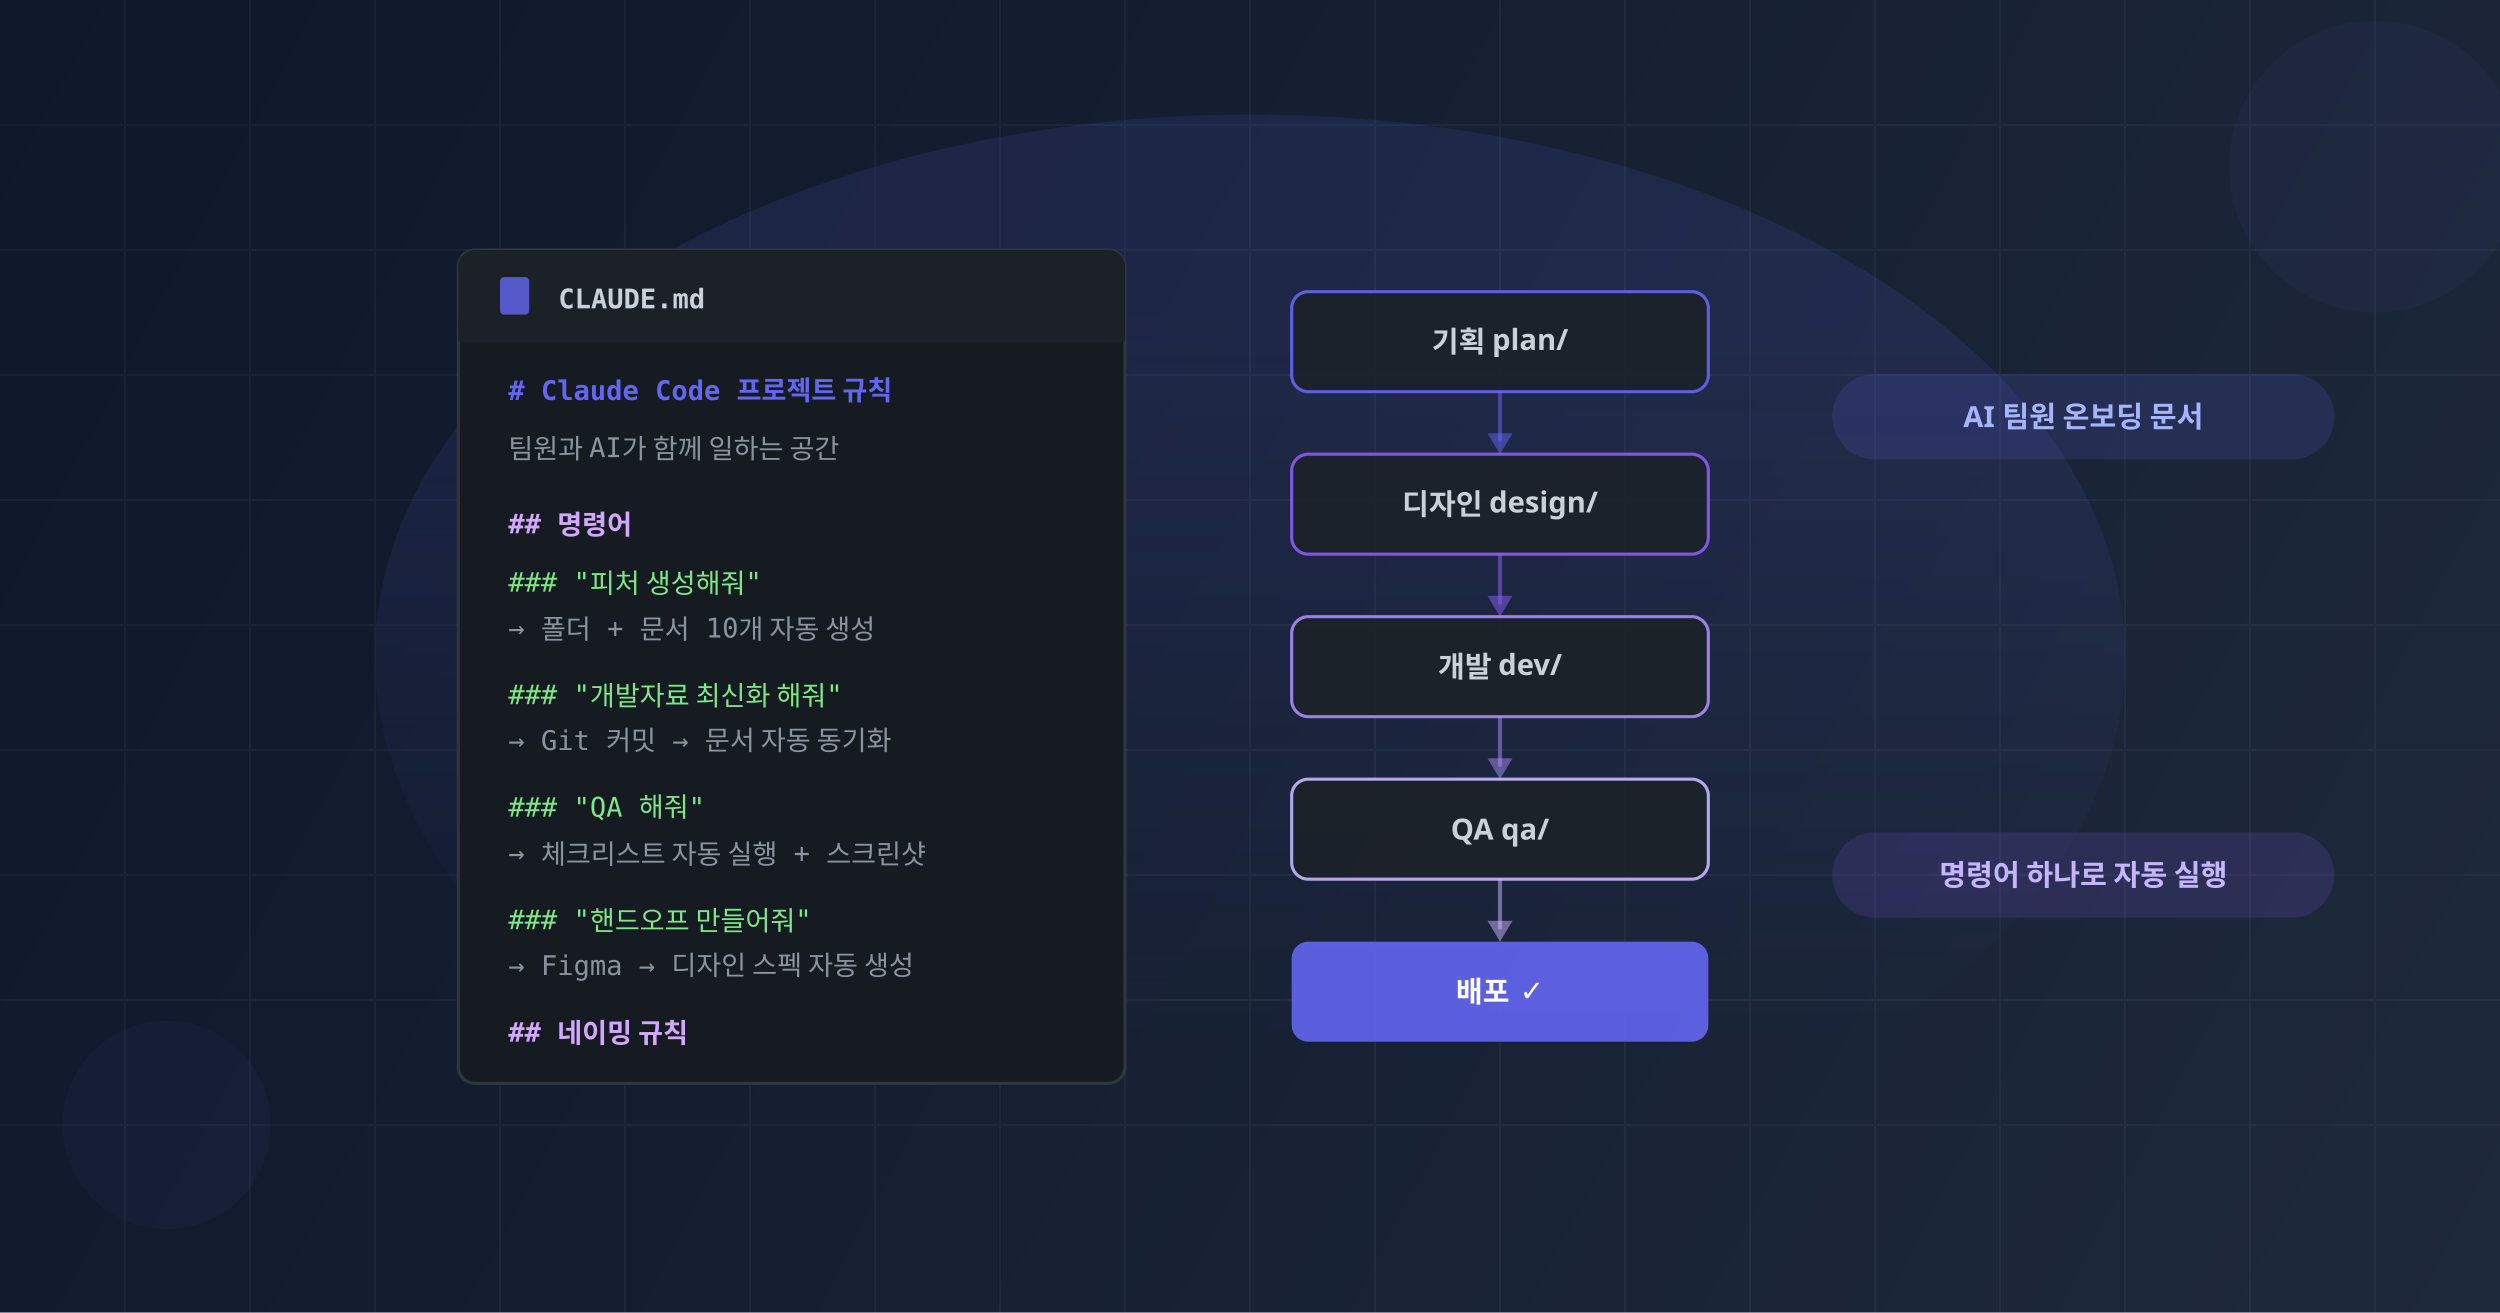
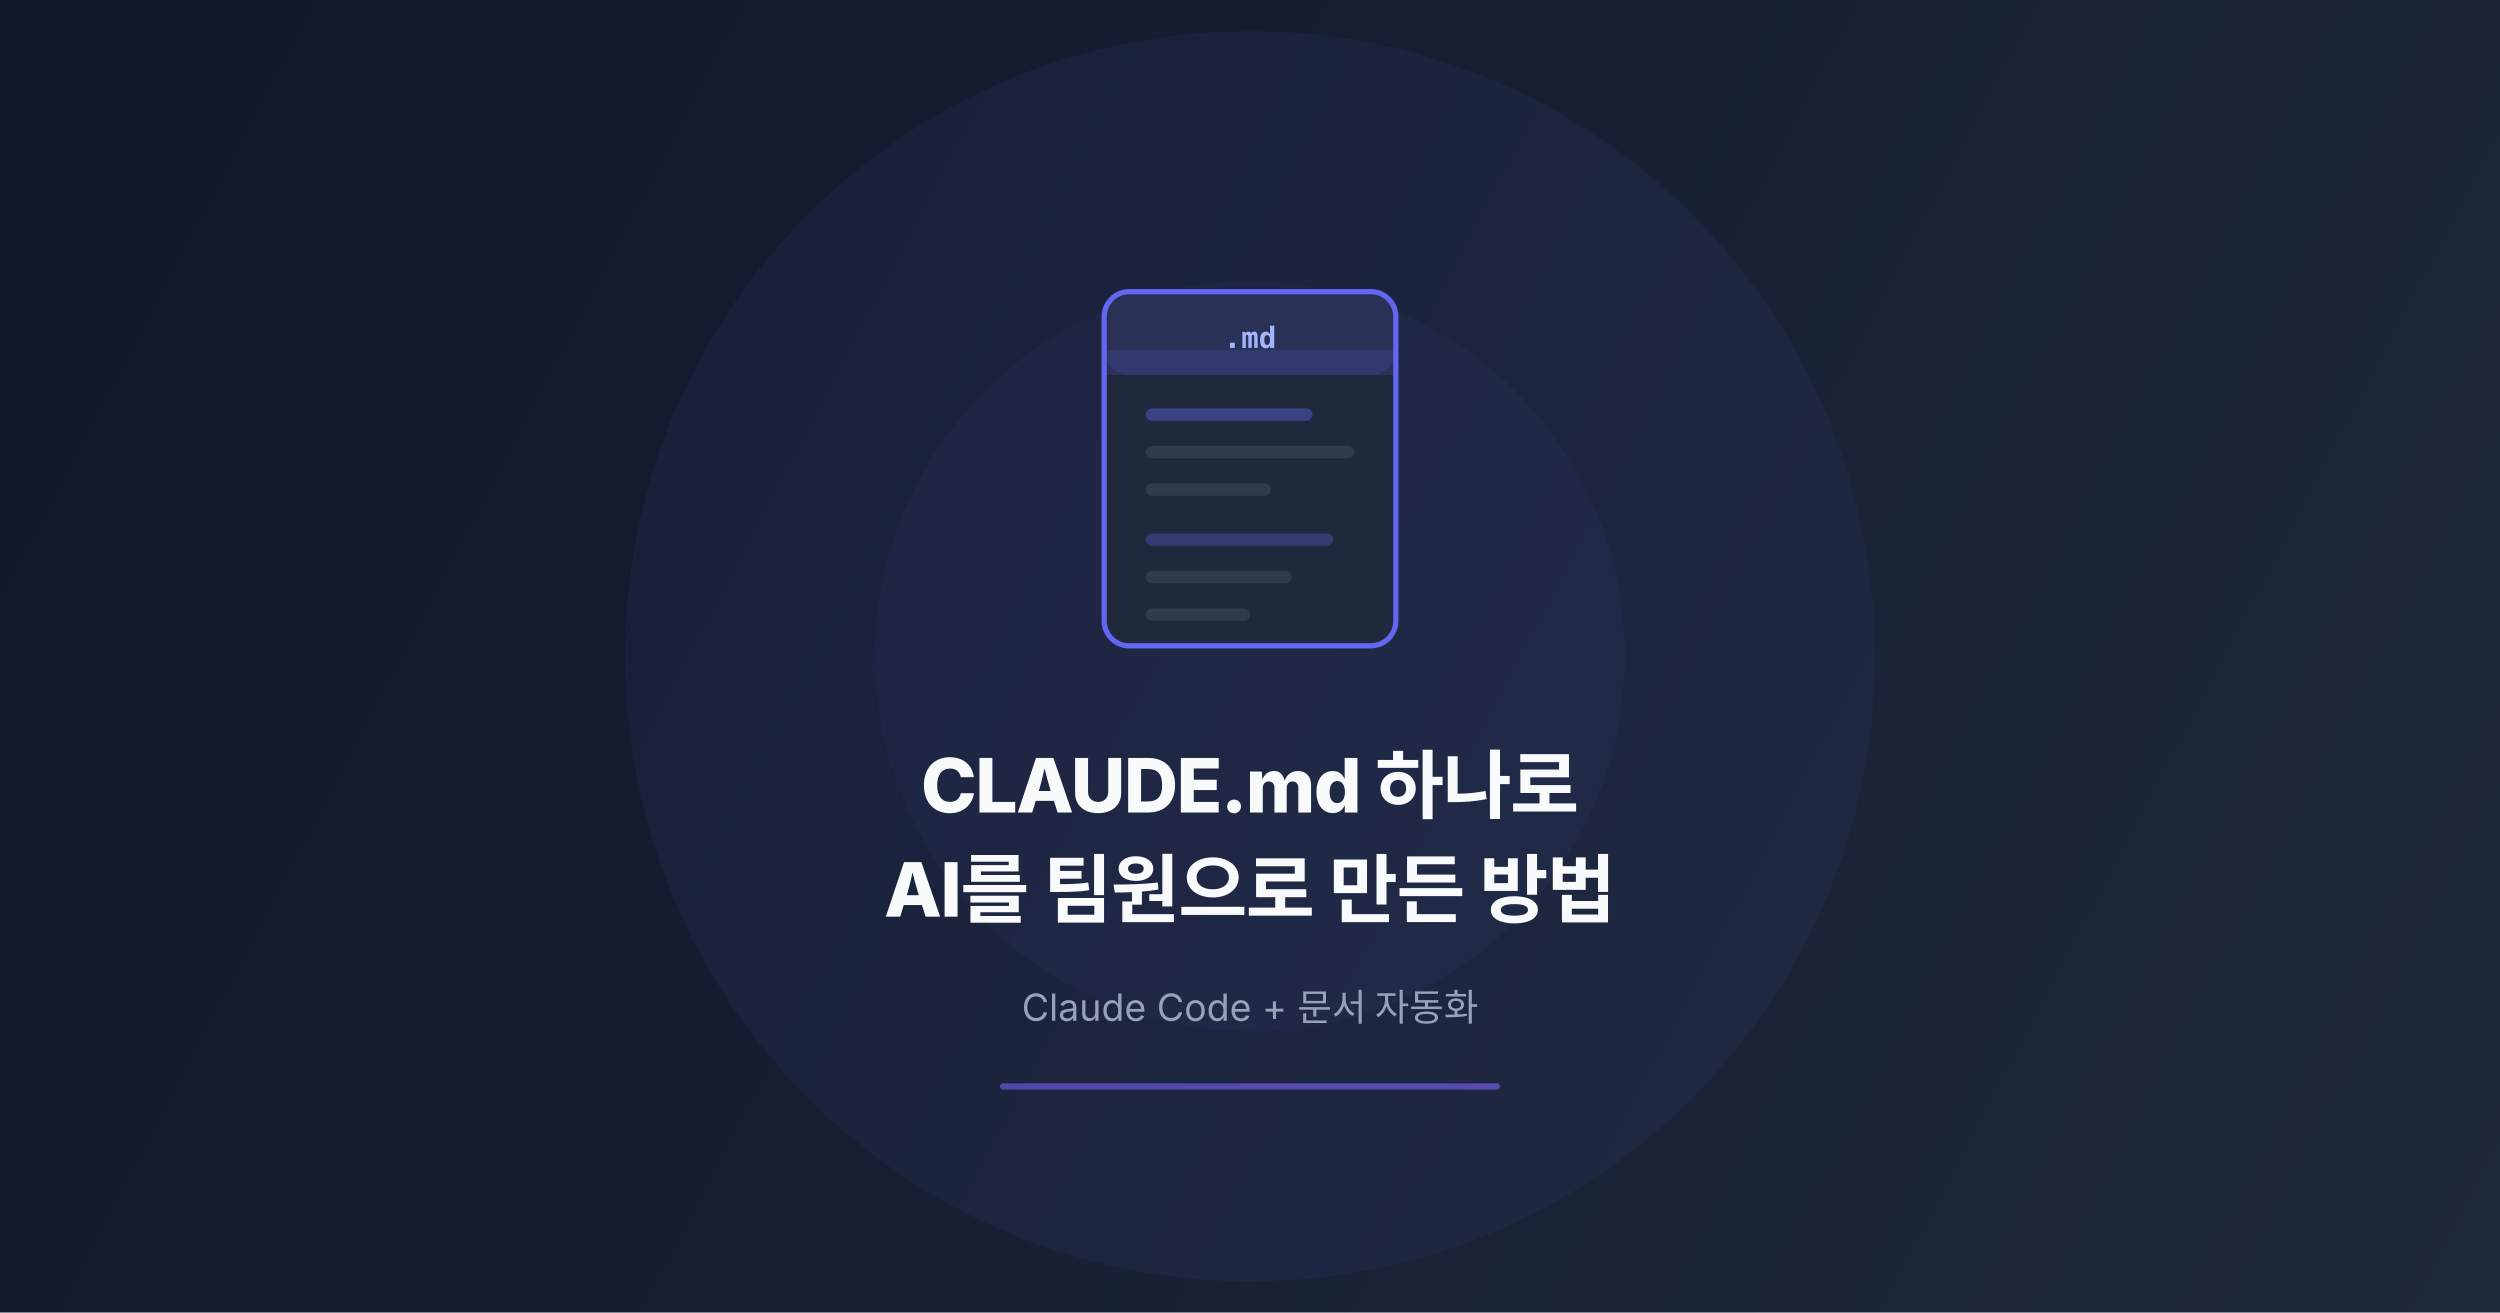
<svg xmlns="http://www.w3.org/2000/svg" viewBox="0 0 1200 630" fill="none">
  <defs>
    <linearGradient id="bg" x1="0" y1="0" x2="1200" y2="630" gradientUnits="userSpaceOnUse">
      <stop offset="0%" stop-color="#0f172a" />
      <stop offset="100%" stop-color="#1e293b" />
    </linearGradient>
-     <linearGradient id="glow" x1="600" y1="150" x2="600" y2="500" gradientUnits="userSpaceOnUse">
-       <stop offset="0%" stop-color="#6366f1" stop-opacity="0.12" />
-       <stop offset="100%" stop-color="#6366f1" stop-opacity="0" />
+     <linearGradient id="accent" x1="0" y1="0" x2="1200" y2="630" gradientUnits="userSpaceOnUse">
+       <stop offset="0%" stop-color="#6366f1" />
+       <stop offset="100%" stop-color="#8b5cf6" />
    </linearGradient>
  </defs>
  <rect width="1200" height="630" fill="url(#bg)" />
-   <g opacity="0.04" stroke="#fff" stroke-width="1">
-     <line x1="60" y1="0" x2="60" y2="630" />
-     <line x1="120" y1="0" x2="120" y2="630" />
-     <line x1="180" y1="0" x2="180" y2="630" />
-     <line x1="240" y1="0" x2="240" y2="630" />
-     <line x1="300" y1="0" x2="300" y2="630" />
-     <line x1="360" y1="0" x2="360" y2="630" />
-     <line x1="420" y1="0" x2="420" y2="630" />
-     <line x1="480" y1="0" x2="480" y2="630" />
-     <line x1="540" y1="0" x2="540" y2="630" />
-     <line x1="600" y1="0" x2="600" y2="630" />
-     <line x1="660" y1="0" x2="660" y2="630" />
-     <line x1="720" y1="0" x2="720" y2="630" />
-     <line x1="780" y1="0" x2="780" y2="630" />
-     <line x1="840" y1="0" x2="840" y2="630" />
-     <line x1="900" y1="0" x2="900" y2="630" />
-     <line x1="960" y1="0" x2="960" y2="630" />
-     <line x1="1020" y1="0" x2="1020" y2="630" />
-     <line x1="1080" y1="0" x2="1080" y2="630" />
-     <line x1="1140" y1="0" x2="1140" y2="630" />
-     <line x1="0" y1="60" x2="1200" y2="60" />
-     <line x1="0" y1="120" x2="1200" y2="120" />
-     <line x1="0" y1="180" x2="1200" y2="180" />
-     <line x1="0" y1="240" x2="1200" y2="240" />
-     <line x1="0" y1="300" x2="1200" y2="300" />
-     <line x1="0" y1="360" x2="1200" y2="360" />
-     <line x1="0" y1="420" x2="1200" y2="420" />
-     <line x1="0" y1="480" x2="1200" y2="480" />
-     <line x1="0" y1="540" x2="1200" y2="540" />
+   <circle cx="600" cy="315" r="300" fill="#6366f1" opacity="0.06" />
+   <circle cx="600" cy="315" r="180" fill="#6366f1" opacity="0.04" />
+   <g transform="translate(530, 140)">
+     <rect x="0" y="0" width="140" height="170" rx="12" fill="#1e293b" stroke="#6366f1" stroke-width="2.5" />
+     <rect x="0" y="0" width="140" height="40" rx="12" fill="#6366f1" opacity="0.15" />
+     <rect x="0" y="28" width="140" height="12" fill="#6366f1" opacity="0.15" />
+     <text x="70" y="27" text-anchor="middle" fill="#a5b4fc" font-family="monospace" font-size="14" font-weight="600">.md</text>
+     <rect x="20" y="56" width="80" height="6" rx="3" fill="#6366f1" opacity="0.4" />
+     <rect x="20" y="74" width="100" height="6" rx="3" fill="#475569" opacity="0.4" />
+     <rect x="20" y="92" width="60" height="6" rx="3" fill="#475569" opacity="0.4" />
+     <rect x="20" y="116" width="90" height="6" rx="3" fill="#6366f1" opacity="0.3" />
+     <rect x="20" y="134" width="70" height="6" rx="3" fill="#475569" opacity="0.4" />
+     <rect x="20" y="152" width="50" height="6" rx="3" fill="#475569" opacity="0.4" />
  </g>
-   <ellipse cx="600" cy="315" rx="420" ry="260" fill="url(#glow)" />
-   <rect x="220" y="120" width="320" height="400" rx="8" fill="#161b22" stroke="#30363d" stroke-width="1.5" />
-   <rect x="220" y="120" width="320" height="44" rx="8" fill="#1c2128" />
-   <rect x="220" y="152" width="320" height="12" fill="#1c2128" />
-   <rect x="240" y="133" width="14" height="18" rx="2" fill="#6366f1" opacity="0.8" />
-   <text x="268" y="148" fill="#c9d1d9" font-family="monospace" font-size="13" font-weight="600">CLAUDE.md</text>
-   <g font-family="monospace" font-size="13">
-     <text x="244" y="192" fill="#6366f1" font-weight="700"># Claude Code 프로젝트 규칙</text>
-     <text x="244" y="220" fill="#8b949e">팀원과 AI가 함께 일하는 공간</text>
-     <text x="244" y="256" fill="#d2a8ff" font-weight="700">## 명령어</text>
-     <text x="244" y="284" fill="#7ee787">### "피처 생성해줘"</text>
-     <text x="244" y="306" fill="#8b949e">→ 폴더 + 문서 10개 자동 생성</text>
-     <text x="244" y="338" fill="#7ee787">### "개발자료 최신화 해줘"</text>
-     <text x="244" y="360" fill="#8b949e">→ Git 커밋 → 문서 자동 동기화</text>
-     <text x="244" y="392" fill="#7ee787">### "QA 해줘"</text>
-     <text x="244" y="414" fill="#8b949e">→ 체크리스트 자동 실행 + 스크린샷</text>
-     <text x="244" y="446" fill="#7ee787">### "핸드오프 만들어줘"</text>
-     <text x="244" y="468" fill="#8b949e">→ Figma → 디자인 스펙 자동 생성</text>
-     <text x="244" y="500" fill="#d2a8ff" font-weight="700">## 네이밍 규칙</text>
-   </g>
-   <g transform="translate(620, 140)">
-     <rect x="0" y="0" width="200" height="48" rx="8" fill="#1c2128" stroke="#6366f1" stroke-width="1.5" opacity="0.9" />
-     <text x="100" y="29" text-anchor="middle" fill="#c9d1d9" font-family="system-ui, sans-serif" font-size="14" font-weight="600">기획 plan/</text>
-     <line x1="100" y1="48" x2="100" y2="72" stroke="#6366f1" stroke-width="2" opacity="0.5" />
-     <polygon points="94,68 100,78 106,68" fill="#6366f1" opacity="0.5" />
-     <rect x="0" y="78" width="200" height="48" rx="8" fill="#1c2128" stroke="#8b5cf6" stroke-width="1.5" opacity="0.9" />
-     <text x="100" y="107" text-anchor="middle" fill="#c9d1d9" font-family="system-ui, sans-serif" font-size="14" font-weight="600">디자인 design/</text>
-     <line x1="100" y1="126" x2="100" y2="150" stroke="#8b5cf6" stroke-width="2" opacity="0.5" />
-     <polygon points="94,146 100,156 106,146" fill="#8b5cf6" opacity="0.5" />
-     <rect x="0" y="156" width="200" height="48" rx="8" fill="#1c2128" stroke="#a78bfa" stroke-width="1.5" opacity="0.9" />
-     <text x="100" y="185" text-anchor="middle" fill="#c9d1d9" font-family="system-ui, sans-serif" font-size="14" font-weight="600">개발 dev/</text>
-     <line x1="100" y1="204" x2="100" y2="228" stroke="#a78bfa" stroke-width="2" opacity="0.5" />
-     <polygon points="94,224 100,234 106,224" fill="#a78bfa" opacity="0.5" />
-     <rect x="0" y="234" width="200" height="48" rx="8" fill="#1c2128" stroke="#c4b5fd" stroke-width="1.5" opacity="0.9" />
-     <text x="100" y="263" text-anchor="middle" fill="#c9d1d9" font-family="system-ui, sans-serif" font-size="14" font-weight="600">QA qa/</text>
-     <line x1="100" y1="282" x2="100" y2="306" stroke="#c4b5fd" stroke-width="2" opacity="0.5" />
-     <polygon points="94,302 100,312 106,302" fill="#c4b5fd" opacity="0.5" />
-     <rect x="0" y="312" width="200" height="48" rx="8" fill="#6366f1" opacity="0.9" />
-     <text x="100" y="341" text-anchor="middle" fill="#fff" font-family="system-ui, sans-serif" font-size="14" font-weight="700">배포 ✓</text>
-   </g>
-   <rect x="880" y="180" width="240" height="40" rx="20" fill="#6366f1" opacity="0.15" stroke="#6366f1" stroke-width="1" />
-   <text x="1000" y="205" text-anchor="middle" fill="#a5b4fc" font-family="system-ui, sans-serif" font-size="14" font-weight="600">AI 팀원 온보딩 문서</text>
-   <rect x="880" y="400" width="240" height="40" rx="20" fill="#8b5cf6" opacity="0.15" stroke="#8b5cf6" stroke-width="1" />
-   <text x="1000" y="425" text-anchor="middle" fill="#c4b5fd" font-family="system-ui, sans-serif" font-size="14" font-weight="600">명령어 하나로 자동 실행</text>
-   <circle cx="80" cy="540" r="50" fill="#6366f1" opacity="0.04" />
-   <circle cx="1140" cy="80" r="70" fill="#8b5cf6" opacity="0.04" />
+   <text x="600" y="390" text-anchor="middle" fill="#f8fafc" font-family="system-ui, -apple-system, sans-serif" font-size="36" font-weight="800" letter-spacing="-0.02em">CLAUDE.md 하나로</text>
+   <text x="600" y="440" text-anchor="middle" fill="#f8fafc" font-family="system-ui, -apple-system, sans-serif" font-size="36" font-weight="800" letter-spacing="-0.02em">AI를 팀원으로 만든 방법</text>
+   <text x="600" y="490" text-anchor="middle" fill="#94a3b8" font-family="system-ui, -apple-system, sans-serif" font-size="18">Claude Code + 문서 자동화</text>
+   <rect x="480" y="520" width="240" height="3" rx="1.5" fill="url(#accent)" opacity="0.6" />
</svg>
